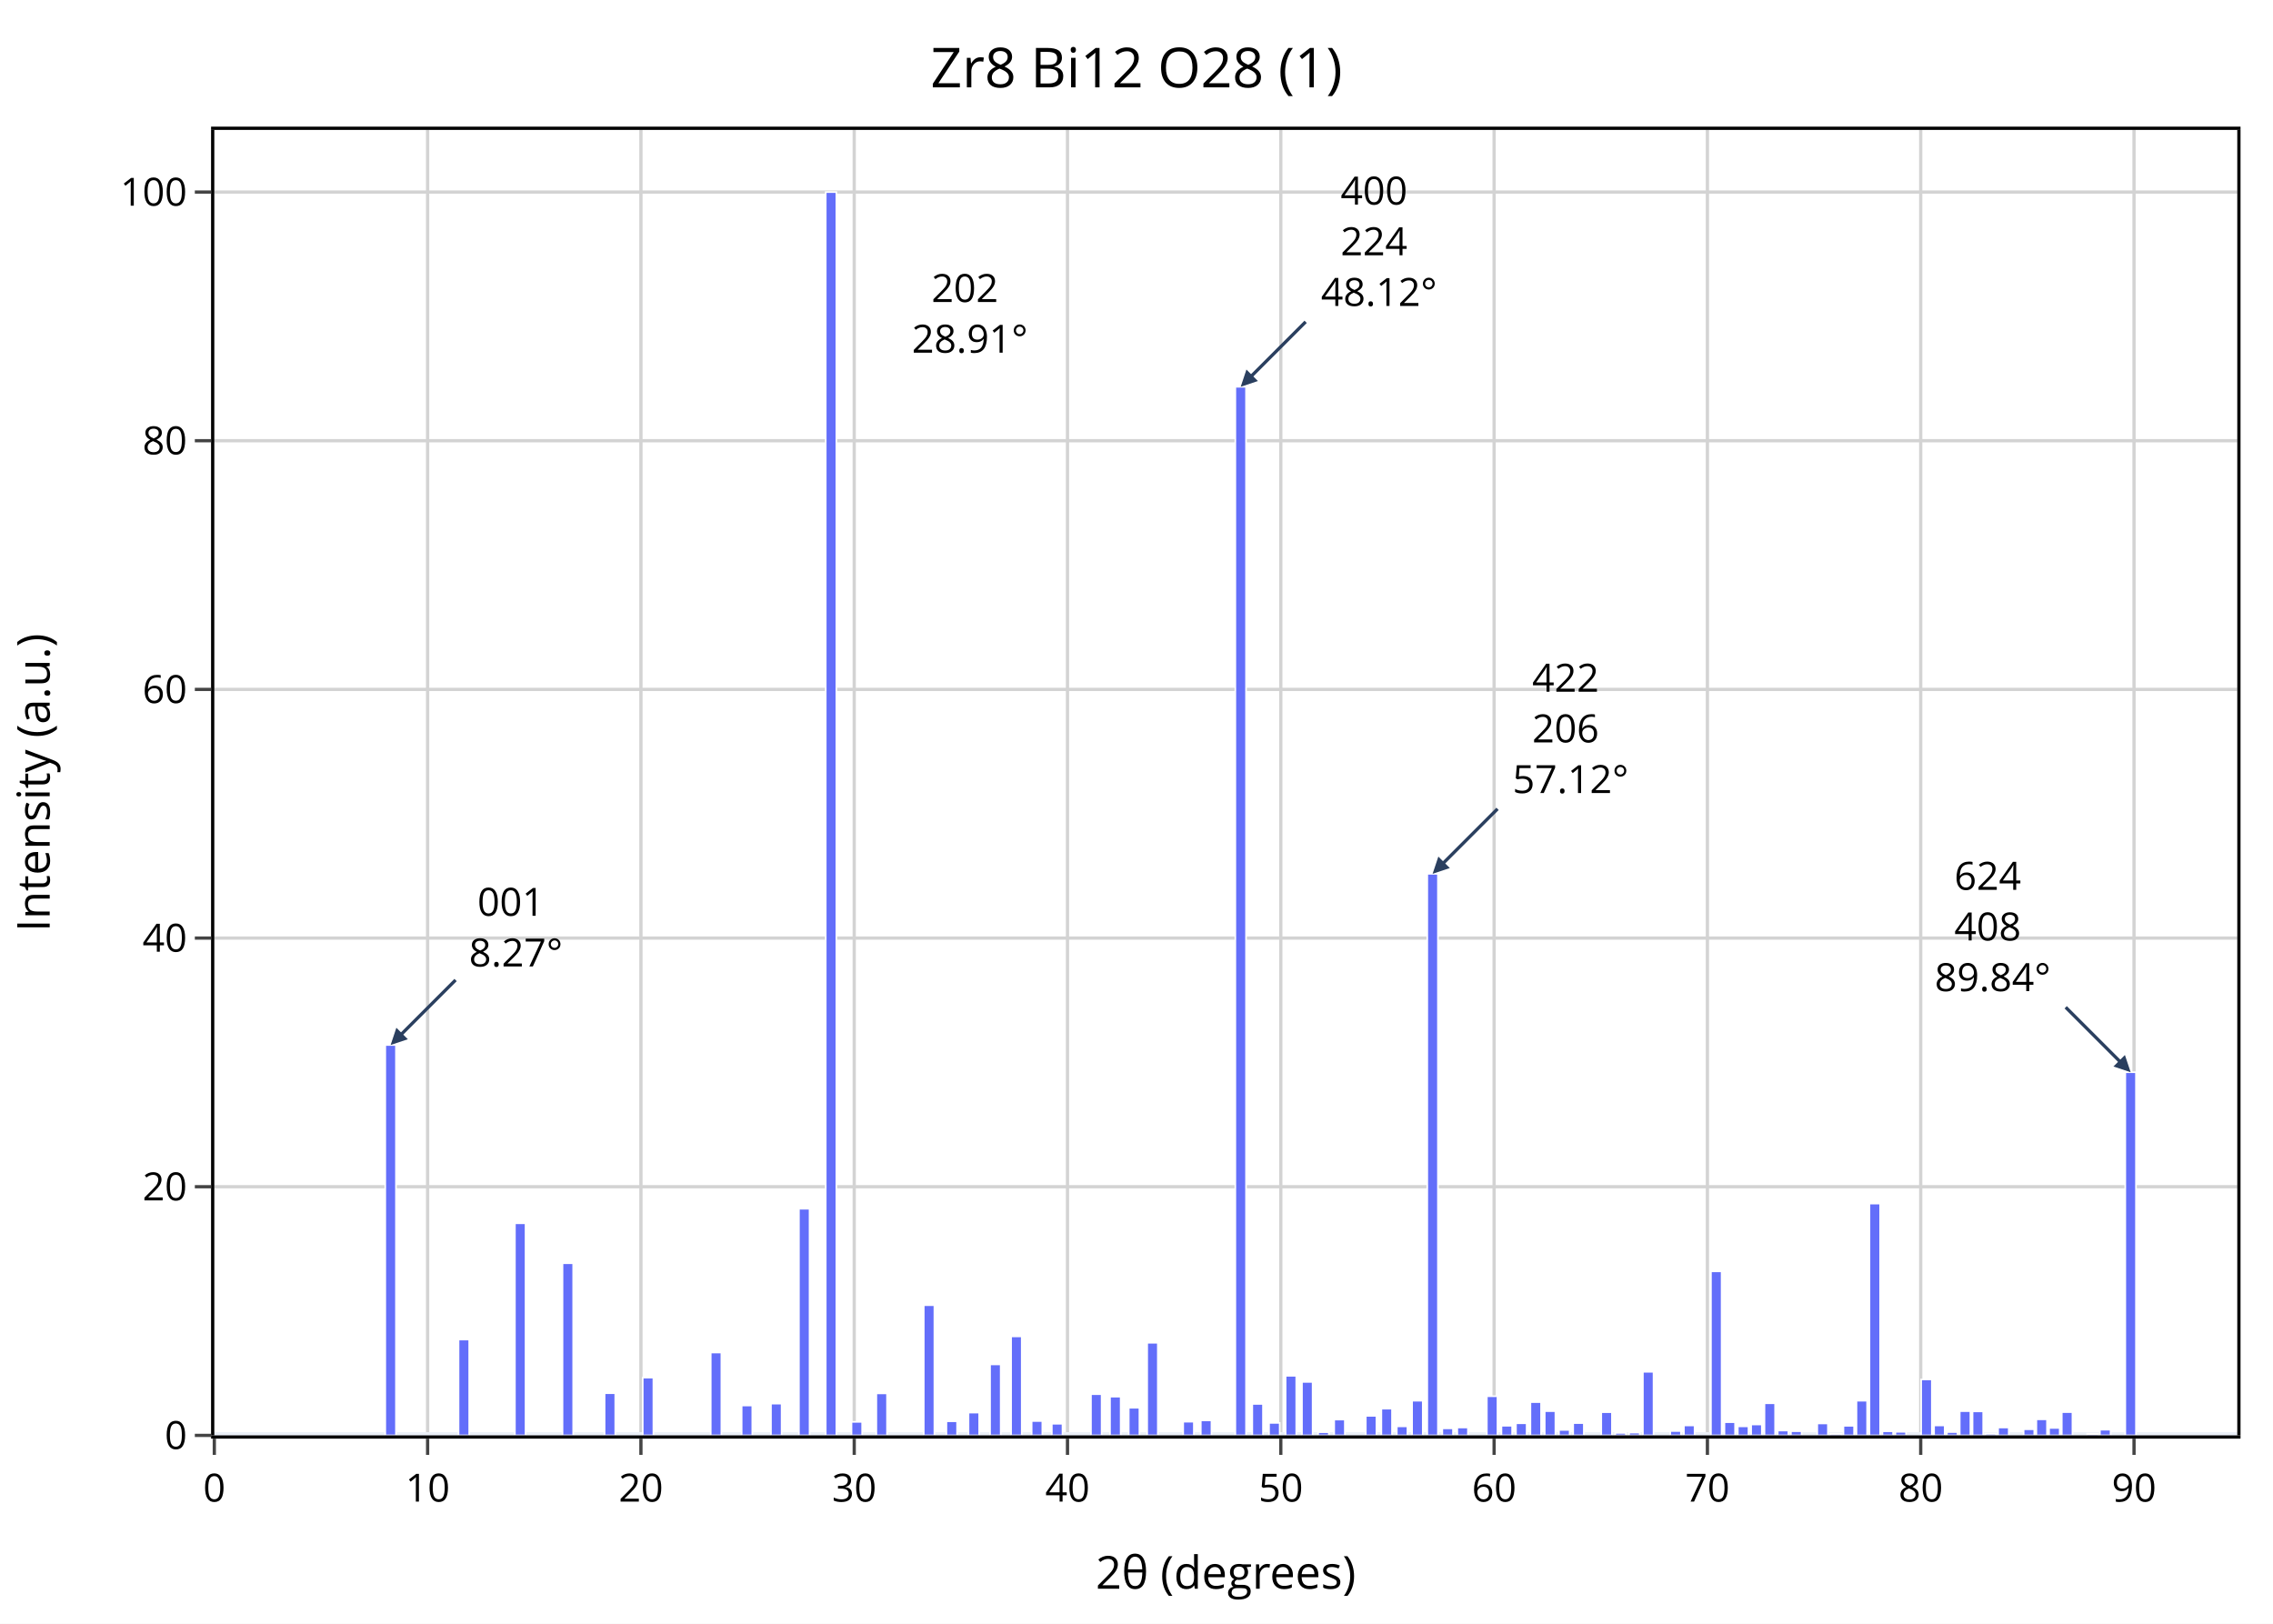
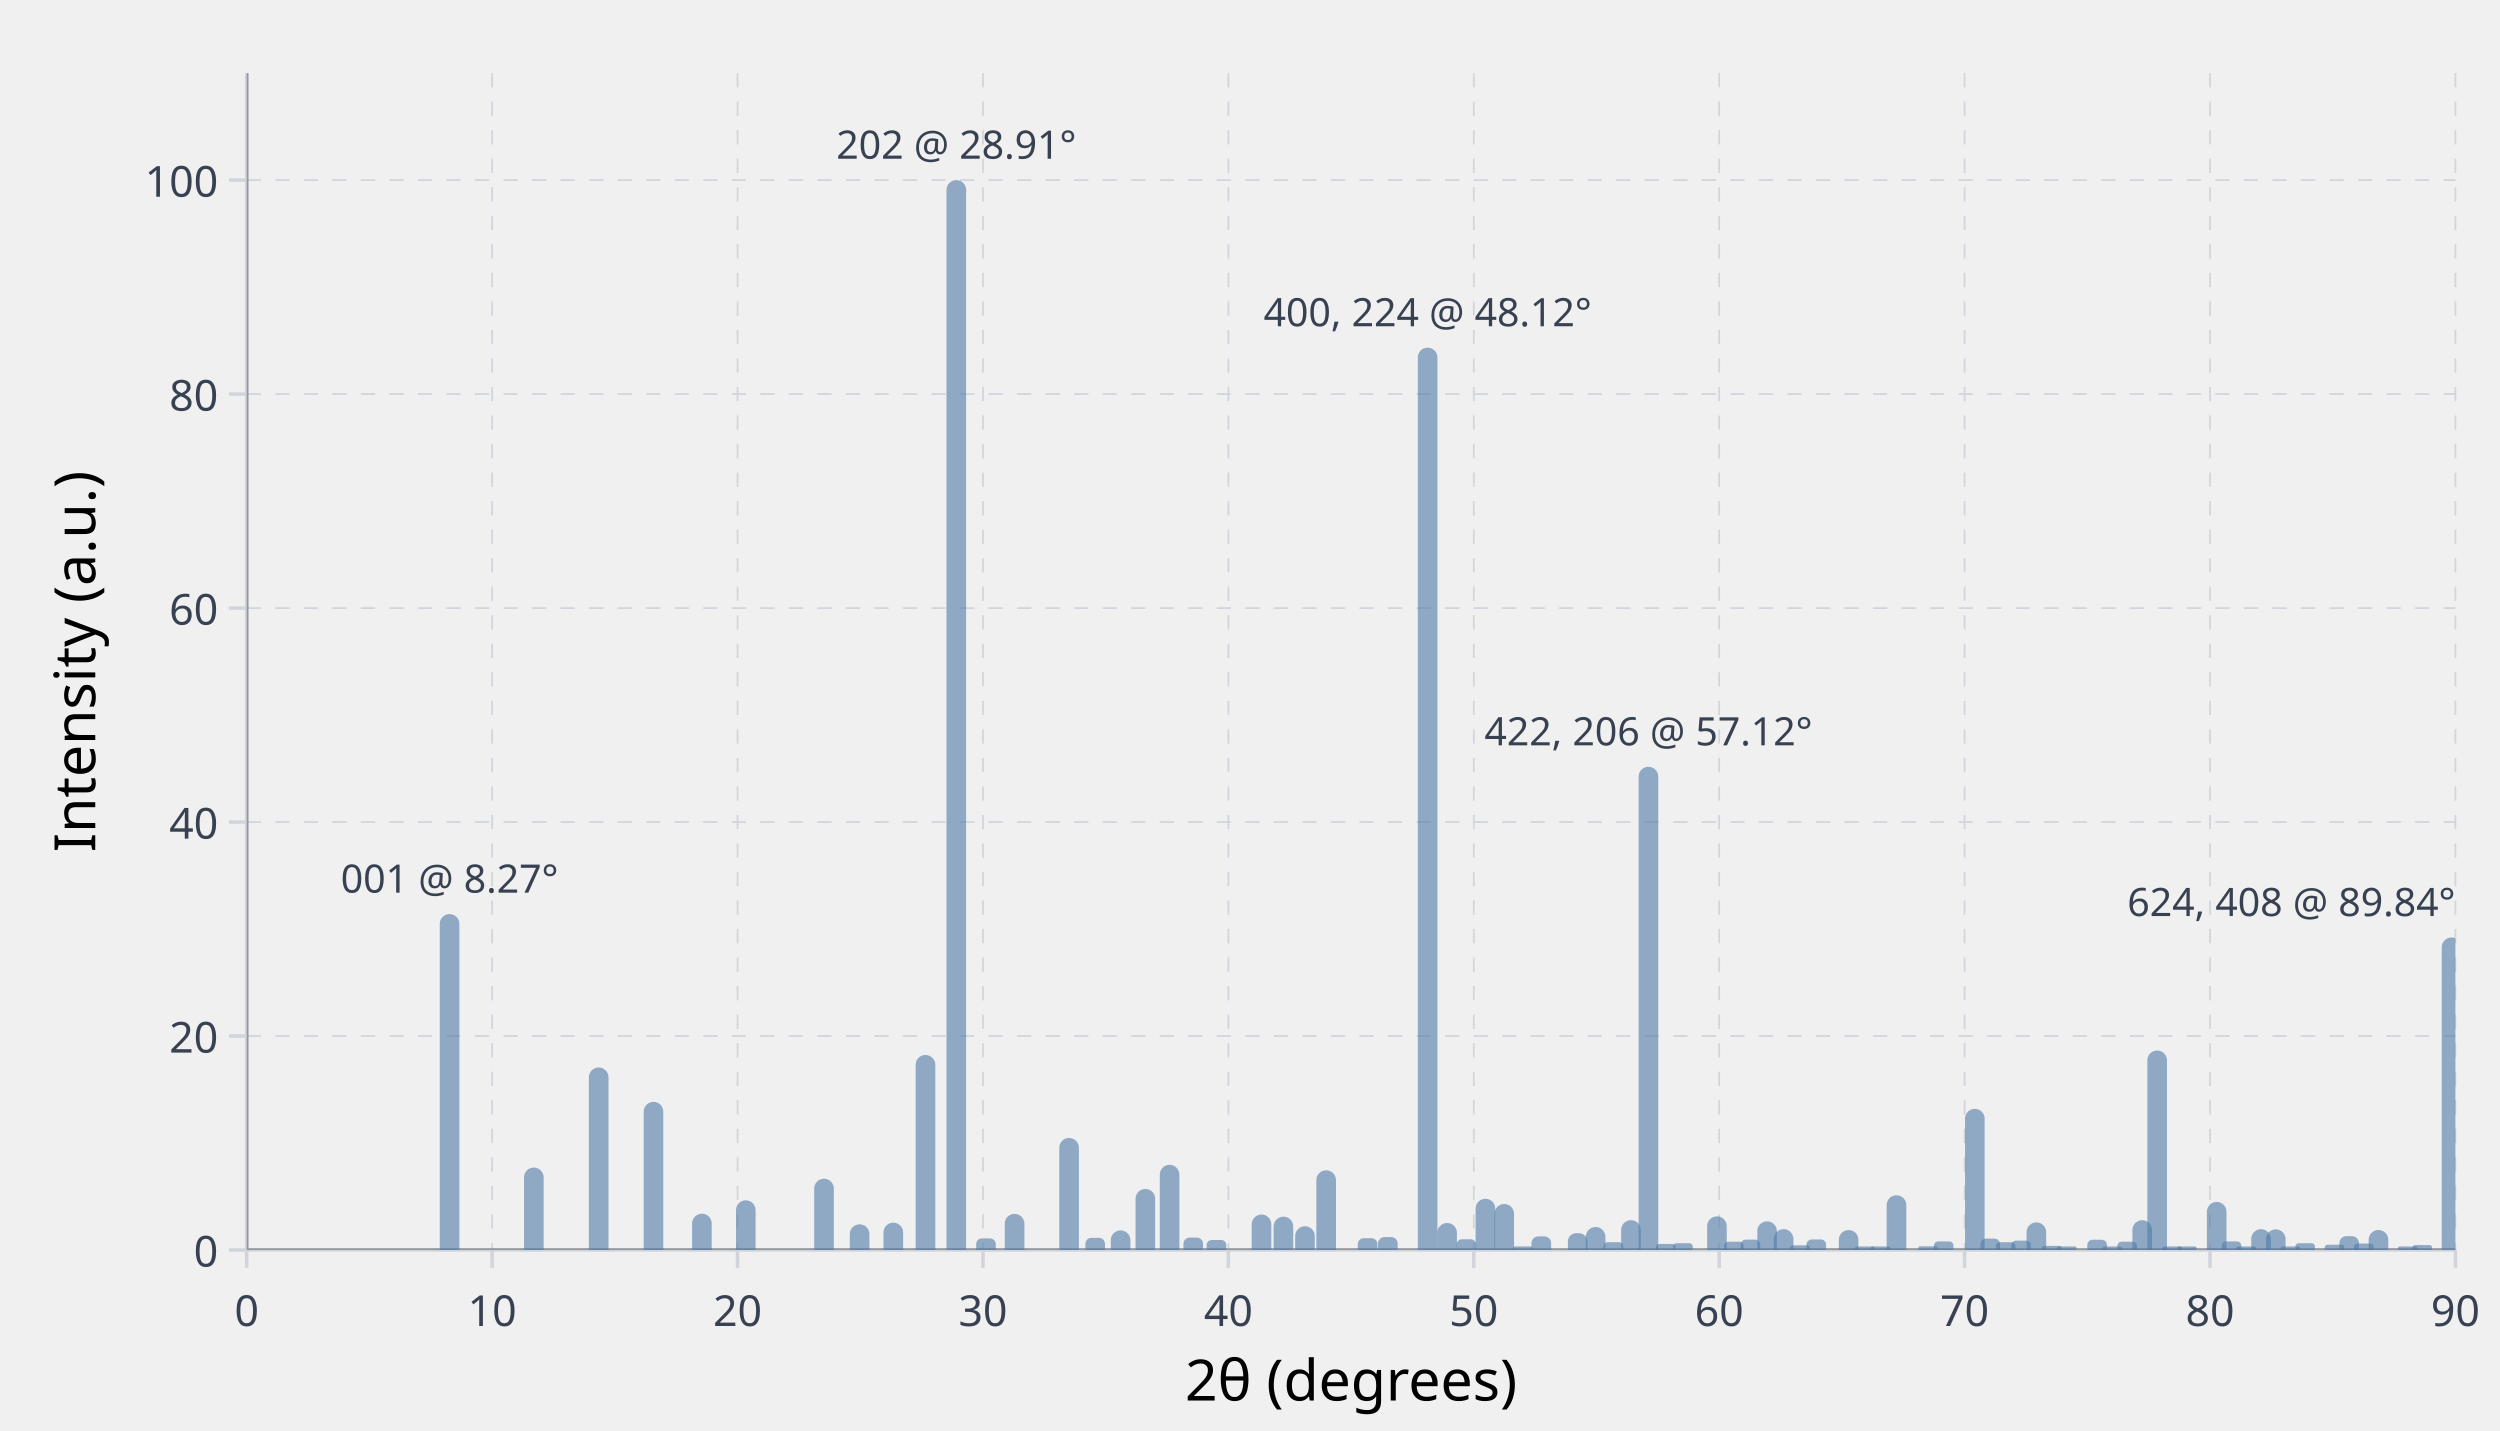
- <svg xmlns="http://www.w3.org/2000/svg" width="700" height="500" class="main-svg">
-   <path d="M0 0h700v500H0z" style="fill:#fff;fill-opacity:1" />
+ <svg xmlns="http://www.w3.org/2000/svg" width="701" height="401" fill="#374151" font-family="system-ui, sans-serif" font-size="16" viewBox="-0.5 -0.5 701 401">
  <defs>
-     <clipPath id="a" class="plotclip">
-       <path d="M0 0h623v402H0z" />
+     <clipPath id="a">
+       <path d="M68.68 20H688v330H68.68z" />
    </clipPath>
  </defs>
-   <g class="cartesianlayer">
-     <g class="subplot xy">
-       <g class="gridlayer">
-         <g class="x">
-           <path d="M0 40v402" class="xgrid crisp" style="stroke:#d3d3d3;stroke-opacity:1;stroke-width:1px" transform="translate(131.69)" />
-           <path d="M0 40v402" class="xgrid crisp" style="stroke:#d3d3d3;stroke-opacity:1;stroke-width:1px" transform="translate(197.38)" />
-           <path d="M0 40v402" class="xgrid crisp" style="stroke:#d3d3d3;stroke-opacity:1;stroke-width:1px" transform="translate(263.07)" />
-           <path d="M0 40v402" class="xgrid crisp" style="stroke:#d3d3d3;stroke-opacity:1;stroke-width:1px" transform="translate(328.75)" />
-           <path d="M0 40v402" class="xgrid crisp" style="stroke:#d3d3d3;stroke-opacity:1;stroke-width:1px" transform="translate(394.44)" />
-           <path d="M0 40v402" class="xgrid crisp" style="stroke:#d3d3d3;stroke-opacity:1;stroke-width:1px" transform="translate(460.13)" />
-           <path d="M0 40v402" class="xgrid crisp" style="stroke:#d3d3d3;stroke-opacity:1;stroke-width:1px" transform="translate(525.82)" />
-           <path d="M0 40v402" class="xgrid crisp" style="stroke:#d3d3d3;stroke-opacity:1;stroke-width:1px" transform="translate(591.51)" />
-           <path d="M0 40v402" class="xgrid crisp" style="stroke:#d3d3d3;stroke-opacity:1;stroke-width:1px" transform="translate(657.2)" />
-         </g>
-         <g class="y">
-           <path d="M66 0h623" class="ygrid crisp" style="stroke:#d3d3d3;stroke-opacity:1;stroke-width:1px" transform="translate(0 365.43)" />
-           <path d="M66 0h623" class="ygrid crisp" style="stroke:#d3d3d3;stroke-opacity:1;stroke-width:1px" transform="translate(0 288.86)" />
-           <path d="M66 0h623" class="ygrid crisp" style="stroke:#d3d3d3;stroke-opacity:1;stroke-width:1px" transform="translate(0 212.29)" />
-           <path d="M66 0h623" class="ygrid crisp" style="stroke:#d3d3d3;stroke-opacity:1;stroke-width:1px" transform="translate(0 135.71)" />
-           <path d="M66 0h623" class="ygrid crisp" style="stroke:#d3d3d3;stroke-opacity:1;stroke-width:1px" transform="translate(0 59.14)" />
-         </g>
-       </g>
-       <g class="zerolinelayer">
-         <path d="M66 0h623" class="yzl zl crisp" style="stroke:#ebf0f8;stroke-opacity:1;stroke-width:2px" transform="translate(0 442)" />
-       </g>
-       <g class="plot" clip-path="url(#a)" transform="translate(66 40)">
-         <g class="barlayer mlayer">
-           <g class="trace bars" style="opacity:1">
-             <g class="points">
-               <path d="M52.65 402V281.78h3.29V402Zm22.56 0v-29.51h3.29V402Zm17.36 0v-65.31h3.28V402Zm14.66 0v-53.02h3.29V402Zm12.96 0v-13h3.29v13Zm11.75 0v-17.78h3.28V402Zm20.94 0v-25.51h3.28V402Zm9.52 0v-9.2h3.28v9.2Zm9.03 0v-9.79h3.28V402Zm8.61 0v-69.8h3.28V402Zm8.25 0V19.14h3.28V402Zm7.94 0v-4.16h3.28V402Zm7.65 0v-12.94h3.29V402Zm14.6 0v-40.1h3.28V402Zm6.98 0v-4.35h3.29V402Zm6.8 0v-7.02h3.29V402Zm6.64 0v-21.85h3.28V402Zm6.48 0v-30.49h3.28V402Zm6.33 0v-4.43H255V402Zm6.21 0v-3.58h3.29V402Zm12.06 0v-12.69h3.28V402Zm5.86 0v-11.93h3.29V402Zm5.77 0v-8.51h3.29V402Zm5.68 0v-28.53h3.28V402Zm11.09 0v-4.22h3.28V402Zm5.42 0v-4.62h3.29V402Zm10.64 0V79.1h3.29V402Zm5.22 0v-9.68h3.29V402Zm5.16 0v-3.84h3.28V402Zm5.1 0v-18.34h3.28V402Zm5.04 0v-16.46h3.28V402Zm4.98 0v-.98h3.29v.98Zm4.94 0v-4.87h3.28V402Zm9.73 0v-6.01h3.28V402Zm4.8 0v-8.24h3.28V402Zm4.75 0v-2.79h3.28V402Zm4.71 0v-10.68h3.29V402Zm4.68 0V229.07h3.28V402Zm4.63 0v-2.17h3.29V402Zm4.61 0v-2.42h3.28V402Zm9.1 0v-12.05h3.28V402Zm4.5 0v-2.96h3.29V402Zm4.47 0v-3.73h3.29V402Zm4.45 0v-10.25h3.28V402Zm4.41 0v-7.46h3.29V402Zm4.39 0v-1.68h3.29V402Zm4.37 0v-3.78h3.28V402Zm8.65 0v-7.15h3.29V402Zm4.3 0v-.76h3.28v.76Zm4.27 0v-.85h3.28v.85Zm4.25 0v-19.59h3.28V402Zm8.44 0v-1.35h3.28V402Zm4.19 0v-3.06h3.29V402Zm8.33 0v-50.51h3.29V402Zm4.15 0v-4.07h3.28V402Zm4.12 0v-2.78h3.29V402Zm4.11 0v-3.36h3.29V402Zm4.1 0v-9.89h3.28V402Zm4.08 0v-1.49h3.29V402Zm4.07 0v-1.28h3.29V402Zm8.11 0v-3.68h3.28V402Zm4.03 0v-.53h3.29v.53Zm4.03 0v-2.95h3.28V402Zm4.01 0v-10.67H509V402Zm4 0v-71.38h3.29V402Zm4 0v-1.27H517V402Zm3.98 0v-1.1h3.29v1.1Zm7.95 0v-17.22h3.29V402Zm3.97 0v-3.07h3.28V402Zm3.95 0v-1.03h3.29V402Zm3.95 0v-7.47h3.29V402Zm3.95 0v-7.39h3.28V402Zm3.94 0v-.56h3.28v.56Zm3.93 0v-2.43h3.28V402Zm7.86 0v-1.89h3.28V402Zm3.92 0v-4.94h3.28V402Zm3.92 0v-2.3h3.28v2.3Zm3.91 0v-7.17h3.29V402Zm7.83 0v-.5h3.29v.5Zm3.91 0v-1.76h3.29V402Zm7.82 0V290.17h3.29V402Z" class="point" style="vector-effect:none;opacity:1;stroke-width:.5px;fill:#636efa;fill-opacity:1;stroke:#fff;stroke-opacity:1" />
-             </g>
-           </g>
-         </g>
-       </g>
-       <path d="M65 442.5h625M65 39.5h625" class="xlines-above crisp" style="fill:none;stroke-width:1px;stroke:#000;stroke-opacity:1" />
-       <path d="M65.5 40v402m624-402v402" class="ylines-above crisp" style="fill:none;stroke-width:1px;stroke:#000;stroke-opacity:1" />
-       <g class="xaxislayer-above">
-         <path d="M0 443v5" class="xtick ticks crisp" style="stroke:#444;stroke-opacity:1;stroke-width:1px" transform="translate(66)" />
-         <path d="M0 443v5" class="xtick ticks crisp" style="stroke:#444;stroke-opacity:1;stroke-width:1px" transform="translate(131.69)" />
-         <path d="M0 443v5" class="xtick ticks crisp" style="stroke:#444;stroke-opacity:1;stroke-width:1px" transform="translate(197.38)" />
-         <path d="M0 443v5" class="xtick ticks crisp" style="stroke:#444;stroke-opacity:1;stroke-width:1px" transform="translate(263.07)" />
-         <path d="M0 443v5" class="xtick ticks crisp" style="stroke:#444;stroke-opacity:1;stroke-width:1px" transform="translate(328.75)" />
-         <path d="M0 443v5" class="xtick ticks crisp" style="stroke:#444;stroke-opacity:1;stroke-width:1px" transform="translate(394.44)" />
-         <path d="M0 443v5" class="xtick ticks crisp" style="stroke:#444;stroke-opacity:1;stroke-width:1px" transform="translate(460.13)" />
-         <path d="M0 443v5" class="xtick ticks crisp" style="stroke:#444;stroke-opacity:1;stroke-width:1px" transform="translate(525.82)" />
-         <path d="M0 443v5" class="xtick ticks crisp" style="stroke:#444;stroke-opacity:1;stroke-width:1px" transform="translate(591.51)" />
-         <path d="M0 443v5" class="xtick ticks crisp" style="stroke:#444;stroke-opacity:1;stroke-width:1px" transform="translate(657.2)" />
-         <text y="462.4" class="xtick" style="font-family:&quot;Open Sans&quot;,verdana,arial,sans-serif;font-size:12px;fill:#000;fill-opacity:1;white-space:pre;opacity:1" text-anchor="middle" transform="translate(66)">0</text>
-         <text y="462.4" class="xtick" style="font-family:&quot;Open Sans&quot;,verdana,arial,sans-serif;font-size:12px;fill:#000;fill-opacity:1;white-space:pre;opacity:1" text-anchor="middle" transform="translate(131.69)">10</text>
-         <text y="462.4" class="xtick" style="font-family:&quot;Open Sans&quot;,verdana,arial,sans-serif;font-size:12px;fill:#000;fill-opacity:1;white-space:pre;opacity:1" text-anchor="middle" transform="translate(197.38)">20</text>
-         <text y="462.4" class="xtick" style="font-family:&quot;Open Sans&quot;,verdana,arial,sans-serif;font-size:12px;fill:#000;fill-opacity:1;white-space:pre;opacity:1" text-anchor="middle" transform="translate(263.07)">30</text>
-         <text y="462.4" class="xtick" style="font-family:&quot;Open Sans&quot;,verdana,arial,sans-serif;font-size:12px;fill:#000;fill-opacity:1;white-space:pre;opacity:1" text-anchor="middle" transform="translate(328.75)">40</text>
-         <text y="462.4" class="xtick" style="font-family:&quot;Open Sans&quot;,verdana,arial,sans-serif;font-size:12px;fill:#000;fill-opacity:1;white-space:pre;opacity:1" text-anchor="middle" transform="translate(394.44)">50</text>
-         <text y="462.4" class="xtick" style="font-family:&quot;Open Sans&quot;,verdana,arial,sans-serif;font-size:12px;fill:#000;fill-opacity:1;white-space:pre;opacity:1" text-anchor="middle" transform="translate(460.13)">60</text>
-         <text y="462.4" class="xtick" style="font-family:&quot;Open Sans&quot;,verdana,arial,sans-serif;font-size:12px;fill:#000;fill-opacity:1;white-space:pre;opacity:1" text-anchor="middle" transform="translate(525.82)">70</text>
-         <text y="462.4" class="xtick" style="font-family:&quot;Open Sans&quot;,verdana,arial,sans-serif;font-size:12px;fill:#000;fill-opacity:1;white-space:pre;opacity:1" text-anchor="middle" transform="translate(591.51)">80</text>
-         <text y="462.4" class="xtick" style="font-family:&quot;Open Sans&quot;,verdana,arial,sans-serif;font-size:12px;fill:#000;fill-opacity:1;white-space:pre;opacity:1" text-anchor="middle" transform="translate(657.2)">90</text>
-       </g>
-       <g class="yaxislayer-above">
-         <path d="M65 0h-5" class="ytick ticks crisp" style="stroke:#444;stroke-opacity:1;stroke-width:1px" transform="translate(0 442)" />
-         <path d="M65 0h-5" class="ytick ticks crisp" style="stroke:#444;stroke-opacity:1;stroke-width:1px" transform="translate(0 365.43)" />
-         <path d="M65 0h-5" class="ytick ticks crisp" style="stroke:#444;stroke-opacity:1;stroke-width:1px" transform="translate(0 288.86)" />
-         <path d="M65 0h-5" class="ytick ticks crisp" style="stroke:#444;stroke-opacity:1;stroke-width:1px" transform="translate(0 212.29)" />
-         <path d="M65 0h-5" class="ytick ticks crisp" style="stroke:#444;stroke-opacity:1;stroke-width:1px" transform="translate(0 135.71)" />
-         <path d="M65 0h-5" class="ytick ticks crisp" style="stroke:#444;stroke-opacity:1;stroke-width:1px" transform="translate(0 59.14)" />
-         <text x="57.6" y="4.2" class="ytick" style="font-family:&quot;Open Sans&quot;,verdana,arial,sans-serif;font-size:12px;fill:#000;fill-opacity:1;white-space:pre;opacity:1" text-anchor="end" transform="translate(0 442)">0</text>
-         <text x="57.6" y="4.2" class="ytick" style="font-family:&quot;Open Sans&quot;,verdana,arial,sans-serif;font-size:12px;fill:#000;fill-opacity:1;white-space:pre;opacity:1" text-anchor="end" transform="translate(0 365.43)">20</text>
-         <text x="57.6" y="4.2" class="ytick" style="font-family:&quot;Open Sans&quot;,verdana,arial,sans-serif;font-size:12px;fill:#000;fill-opacity:1;white-space:pre;opacity:1" text-anchor="end" transform="translate(0 288.86)">40</text>
-         <text x="57.6" y="4.2" class="ytick" style="font-family:&quot;Open Sans&quot;,verdana,arial,sans-serif;font-size:12px;fill:#000;fill-opacity:1;white-space:pre;opacity:1" text-anchor="end" transform="translate(0 212.29)">60</text>
-         <text x="57.6" y="4.2" class="ytick" style="font-family:&quot;Open Sans&quot;,verdana,arial,sans-serif;font-size:12px;fill:#000;fill-opacity:1;white-space:pre;opacity:1" text-anchor="end" transform="translate(0 135.71)">80</text>
-         <text x="57.6" y="4.2" class="ytick" style="font-family:&quot;Open Sans&quot;,verdana,arial,sans-serif;font-size:12px;fill:#000;fill-opacity:1;white-space:pre;opacity:1" text-anchor="end" transform="translate(0 59.14)">100</text>
-       </g>
-     </g>
-   </g>
-   <g class="infolayer">
-     <g class="g-gtitle">
-       <text x="350" y="15" class="gtitle" dy=".7em" style="font-family:&quot;Open Sans&quot;,verdana,arial,sans-serif;font-size:17px;fill:#000;opacity:1;white-space:pre" text-anchor="middle">Zr8 Bi12 O28 (1)</text>
-     </g>
-     <g class="g-xtitle">
-       <text x="377.5" y="489.206" class="xtitle" style="font-family:&quot;Open Sans&quot;,verdana,arial,sans-serif;font-size:14px;fill:#000;opacity:1;white-space:pre" text-anchor="middle">2θ (degrees)</text>
-     </g>
-     <g class="g-ytitle">
-       <text x="15.303" y="241" class="ytitle" style="font-family:&quot;Open Sans&quot;,verdana,arial,sans-serif;font-size:14px;fill:#000;opacity:1;white-space:pre" text-anchor="middle" transform="rotate(-90 15.303 241)">Intensity (a.u.)</text>
-     </g>
-     <g class="annotation" data-index="0" style="opacity:1">
-       <g class="annotation-text-g">
-         <g class="cursor-pointer">
-           <path fill="none" d="M.5.5h44v49H.5z" class="bg" style="stroke-width:1px;stroke:#000;stroke-opacity:0;fill:#000;fill-opacity:0" transform="translate(591 260)" />
-           <text x="22.703" y="14" class="annotation-text" style="font-family:&quot;Open Sans&quot;,verdana,arial,sans-serif;font-size:12px;fill:#000;fill-opacity:1;white-space:pre" text-anchor="middle" transform="translate(591 260)">
-             <tspan x="22.703" y="14" class="line" dy="0em">624</tspan>
-             <tspan x="22.703" y="14" class="line" dy="1.3em">408</tspan>
-             <tspan x="22.703" y="14" class="line" dy="2.6em">89.84°</tspan>
-           </text>
-         </g>
-       </g>
-       <g class="annotation-arrow-g" style="opacity:1">
-         <path d="m636.16 310.17 20 20" style="stroke-width:1px;stroke:#2a3f5f;stroke-opacity:1;stroke-dasharray:0,0,26.984px,28.284px" />
-         <path d="M-3.7-2.5v5l5-2.5Z" style="fill:#2a3f5f;stroke-width:0" transform="rotate(44.988 -69.942 955.812)" />
-       </g>
-     </g>
-     <g class="annotation" data-index="1" style="opacity:1">
-       <g class="annotation-text-g">
-         <g class="cursor-pointer">
-           <path fill="none" d="M.5.5h37v33H.5z" class="bg" style="stroke-width:1px;stroke:#000;stroke-opacity:0;fill:#000;fill-opacity:0" transform="translate(140 268)" />
-           <text x="18.891" y="14" class="annotation-text" style="font-family:&quot;Open Sans&quot;,verdana,arial,sans-serif;font-size:12px;fill:#000;fill-opacity:1;white-space:pre" text-anchor="middle" transform="translate(140 268)">
-             <tspan x="18.891" y="14" class="line" dy="0em">001</tspan>
-             <tspan x="18.891" y="14" class="line" dy="1.3em">8.27°</tspan>
-           </text>
-         </g>
-       </g>
-       <g class="annotation-arrow-g" style="opacity:1">
-         <path d="m140.3 301.78-20 20" style="stroke-width:1px;stroke:#2a3f5f;stroke-opacity:1;stroke-dasharray:0,0,26.984px,28.284px" />
-         <path d="M-3.7-2.5v5l5-2.5Z" style="fill:#2a3f5f;stroke-width:0" transform="rotate(135 -5.843 185.536)" />
-       </g>
-     </g>
-     <g class="annotation" data-index="2" style="opacity:1">
-       <g class="annotation-text-g">
-         <g class="cursor-pointer">
-           <path fill="none" d="M.5.5h44v49H.5z" class="bg" style="stroke-width:1px;stroke:#000;stroke-opacity:0;fill:#000;fill-opacity:0" transform="translate(461 199)" />
-           <text x="22.703" y="14" class="annotation-text" style="font-family:&quot;Open Sans&quot;,verdana,arial,sans-serif;font-size:12px;fill:#000;fill-opacity:1;white-space:pre" text-anchor="middle" transform="translate(461 199)">
-             <tspan x="22.703" y="14" class="line" dy="0em">422</tspan>
-             <tspan x="22.703" y="14" class="line" dy="1.3em">206</tspan>
-             <tspan x="22.703" y="14" class="line" dy="2.6em">57.12°</tspan>
-           </text>
-         </g>
-       </g>
-       <g class="annotation-arrow-g" style="opacity:1">
-         <path d="m461.19 249.07-20 20" style="stroke-width:1px;stroke:#2a3f5f;stroke-opacity:1;stroke-dasharray:0,0,26.984px,28.284px" />
-         <path d="M-3.7-2.5v5l5-2.5Z" style="fill:#2a3f5f;stroke-width:0" transform="rotate(135 165.519 225.64)" />
-       </g>
-     </g>
-     <g class="annotation" data-index="3" style="opacity:1">
-       <g class="annotation-text-g">
-         <g class="cursor-pointer">
-           <path fill="none" d="M.5.5h44v49H.5z" class="bg" style="stroke-width:1px;stroke:#000;stroke-opacity:0;fill:#000;fill-opacity:0" transform="translate(402 49)" />
-           <text x="22.703" y="14" class="annotation-text" style="font-family:&quot;Open Sans&quot;,verdana,arial,sans-serif;font-size:12px;fill:#000;fill-opacity:1;white-space:pre" text-anchor="middle" transform="translate(402 49)">
-             <tspan x="22.703" y="14" class="line" dy="0em">400</tspan>
-             <tspan x="22.703" y="14" class="line" dy="1.3em">224</tspan>
-             <tspan x="22.703" y="14" class="line" dy="2.6em">48.12°</tspan>
-           </text>
-         </g>
-       </g>
-       <g class="annotation-arrow-g" style="opacity:1">
-         <path d="m402.09 99.1-20 20" style="stroke-width:1px;stroke:#2a3f5f;stroke-opacity:1;stroke-dasharray:0,0,26.984px,28.284px" />
-         <path d="M-3.7-2.5v5l5-2.5Z" style="fill:#2a3f5f;stroke-width:0" transform="rotate(135 167.029 138.414)" />
-       </g>
-     </g>
-     <g class="annotation" data-index="4" style="opacity:1">
-       <g class="annotation-text-g">
-         <g class="cursor-pointer">
-           <path fill="none" d="M.5.5h44v33H.5z" class="bg" style="stroke-width:1px;stroke:#000;stroke-opacity:0;fill:#000;fill-opacity:0" transform="translate(276 79)" />
-           <text x="22.703" y="14" class="annotation-text" style="font-family:&quot;Open Sans&quot;,verdana,arial,sans-serif;font-size:12px;fill:#000;fill-opacity:1;white-space:pre" text-anchor="middle" transform="translate(276 79)">
-             <tspan x="22.703" y="14" class="line" dy="0em">202</tspan>
-             <tspan x="22.703" y="14" class="line" dy="1.3em">28.91°</tspan>
-           </text>
-         </g>
-       </g>
-     </g>
+   <g class="x-axis" style="--tick-font-default:clamp(12px, calc(0.03 * 100cqmin), 0.8em)">
+     <path stroke="#d1d5db" d="M68.68 350H688" />
+     <g class="tick">
+       <path stroke="#d1d5db" stroke-dasharray="4" stroke-width=".5" d="M68.68 20v330" />
+       <path stroke="#d1d5db" d="M68.68 350v5" />
+       <text y="12" dominant-baseline="hanging" font-size="12" text-anchor="middle" transform="translate(68.68 350)">
+         <tspan x="0" dy="0">0</tspan>
+       </text>
+     </g>
+     <g class="tick">
+       <path stroke="#d1d5db" stroke-dasharray="4" stroke-width=".5" d="M137.5 20v330" />
+       <path stroke="#d1d5db" d="M137.5 350v5" />
+       <text y="12" dominant-baseline="hanging" font-size="12" text-anchor="middle" transform="translate(137.5 350)">
+         <tspan x="0" dy="0">10</tspan>
+       </text>
+     </g>
+     <g class="tick">
+       <path stroke="#d1d5db" stroke-dasharray="4" stroke-width=".5" d="M206.31 20v330" />
+       <path stroke="#d1d5db" d="M206.31 350v5" />
+       <text y="12" dominant-baseline="hanging" font-size="12" text-anchor="middle" transform="translate(206.31 350)">
+         <tspan x="0" dy="0">20</tspan>
+       </text>
+     </g>
+     <g class="tick">
+       <path stroke="#d1d5db" stroke-dasharray="4" stroke-width=".5" d="M275.12 20v330" />
+       <path stroke="#d1d5db" d="M275.12 350v5" />
+       <text y="12" dominant-baseline="hanging" font-size="12" text-anchor="middle" transform="translate(275.12 350)">
+         <tspan x="0" dy="0">30</tspan>
+       </text>
+     </g>
+     <g class="tick">
+       <path stroke="#d1d5db" stroke-dasharray="4" stroke-width=".5" d="M343.94 20v330" />
+       <path stroke="#d1d5db" d="M343.94 350v5" />
+       <text y="12" dominant-baseline="hanging" font-size="12" text-anchor="middle" transform="translate(343.94 350)">
+         <tspan x="0" dy="0">40</tspan>
+       </text>
+     </g>
+     <g class="tick">
+       <path stroke="#d1d5db" stroke-dasharray="4" stroke-width=".5" d="M412.75 20v330" />
+       <path stroke="#d1d5db" d="M412.75 350v5" />
+       <text y="12" dominant-baseline="hanging" font-size="12" text-anchor="middle" transform="translate(412.75 350)">
+         <tspan x="0" dy="0">50</tspan>
+       </text>
+     </g>
+     <g class="tick">
+       <path stroke="#d1d5db" stroke-dasharray="4" stroke-width=".5" d="M481.56 20v330" />
+       <path stroke="#d1d5db" d="M481.56 350v5" />
+       <text y="12" dominant-baseline="hanging" font-size="12" text-anchor="middle" transform="translate(481.56 350)">
+         <tspan x="0" dy="0">60</tspan>
+       </text>
+     </g>
+     <g class="tick">
+       <path stroke="#d1d5db" stroke-dasharray="4" stroke-width=".5" d="M550.37 20v330" />
+       <path stroke="#d1d5db" d="M550.37 350v5" />
+       <text y="12" dominant-baseline="hanging" font-size="12" text-anchor="middle" transform="translate(550.37 350)">
+         <tspan x="0" dy="0">70</tspan>
+       </text>
+     </g>
+     <g class="tick">
+       <path stroke="#d1d5db" stroke-dasharray="4" stroke-width=".5" d="M619.19 20v330" />
+       <path stroke="#d1d5db" d="M619.19 350v5" />
+       <text y="12" dominant-baseline="hanging" font-size="12" text-anchor="middle" transform="translate(619.19 350)">
+         <tspan x="0" dy="0">80</tspan>
+       </text>
+     </g>
+     <g class="tick">
+       <path stroke="#d1d5db" stroke-dasharray="4" stroke-width=".5" d="M688 20v330" />
+       <path stroke="#d1d5db" d="M688 350v5" />
+       <text y="12" dominant-baseline="hanging" font-size="12" text-anchor="middle" transform="translate(688 350)">
+         <tspan x="0" dy="0">90</tspan>
+       </text>
+     </g>
+     <text x="378.34" y="386" fill="#000" class="axis-label x-label" dominant-baseline="central" text-anchor="middle">
+       <tspan x="378.34" y="386">
+         <tspan>2θ (degrees)</tspan>
+       </tspan>
+     </text>
+   </g>
+   <g class="y-axis" style="--tick-font-default:clamp(12px, calc(0.03 * 100cqmin), 0.8em)">
+     <path stroke="#d1d5db" d="M68.68 20v330" />
+     <g class="tick">
+       <path stroke="#d1d5db" stroke-dasharray="4" stroke-width=".5" d="M68.68 350H688" />
+       <path stroke="#d1d5db" d="M63.68 350h5" />
+       <text x="-8" dominant-baseline="central" font-size="12" text-anchor="end" transform="translate(68.68 350)">
+         <tspan x="-8" dy="0">0</tspan>
+       </text>
+     </g>
+     <g class="tick">
+       <path stroke="#d1d5db" stroke-dasharray="4" stroke-width=".5" d="M68.68 290H688" />
+       <path stroke="#d1d5db" d="M63.68 290h5" />
+       <text x="-8" dominant-baseline="central" font-size="12" text-anchor="end" transform="translate(68.68 290)">
+         <tspan x="-8" dy="0">20</tspan>
+       </text>
+     </g>
+     <g class="tick">
+       <path stroke="#d1d5db" stroke-dasharray="4" stroke-width=".5" d="M68.68 230H688" />
+       <path stroke="#d1d5db" d="M63.68 230h5" />
+       <text x="-8" dominant-baseline="central" font-size="12" text-anchor="end" transform="translate(68.68 230)">
+         <tspan x="-8" dy="0">40</tspan>
+       </text>
+     </g>
+     <g class="tick">
+       <path stroke="#d1d5db" stroke-dasharray="4" stroke-width=".5" d="M68.68 170H688" />
+       <path stroke="#d1d5db" d="M63.68 170h5" />
+       <text x="-8" dominant-baseline="central" font-size="12" text-anchor="end" transform="translate(68.68 170)">
+         <tspan x="-8" dy="0">60</tspan>
+       </text>
+     </g>
+     <g class="tick">
+       <path stroke="#d1d5db" stroke-dasharray="4" stroke-width=".5" d="M68.68 110H688" />
+       <path stroke="#d1d5db" d="M63.68 110h5" />
+       <text x="-8" dominant-baseline="central" font-size="12" text-anchor="end" transform="translate(68.68 110)">
+         <tspan x="-8" dy="0">80</tspan>
+       </text>
+     </g>
+     <g class="tick">
+       <path stroke="#d1d5db" stroke-dasharray="4" stroke-width=".5" d="M68.68 50H688" />
+       <path stroke="#d1d5db" d="M63.68 50h5" />
+       <text x="-8" dominant-baseline="central" font-size="12" text-anchor="end" transform="translate(68.68 50)">
+         <tspan x="-8" dy="0">100</tspan>
+       </text>
+     </g>
+     <text x="20" y="185" fill="#000" class="axis-label y-label" dominant-baseline="central" text-anchor="middle" transform="rotate(-90 20 185)">
+       <tspan x="20" y="185">
+         <tspan>Intensity (a.u.)</tspan>
+       </tspan>
+     </text>
+   </g>
+   <g stroke="#000" clip-path="url(#a)">
+     <path d="M68.68 20v330m0 0H688" class="zero-line" opacity=".3" />
+   </g>
+   <g class="bar-series">
+     <path fill="#4e79a7" d="M122.81 350v-91.45a2.75 2.75 0 0 1 2.75-2.75 2.75 2.75 0 0 1 2.75 2.75V350Z" clip-path="url(#a)" opacity=".6" />
+     <text x="125.56" y="249.8" class="bar-label" font-size="11" text-anchor="middle">001 @ 8.27°</text>
+     <path fill="#4e79a7" d="M146.44 350v-20.37a2.75 2.75 0 0 1 2.75-2.75 2.75 2.75 0 0 1 2.75 2.75V350Z" clip-path="url(#a)" opacity=".6" />
+     <path fill="#4e79a7" d="M164.62 350v-48.43a2.75 2.75 0 0 1 2.75-2.75 2.75 2.75 0 0 1 2.75 2.75V350Z" clip-path="url(#a)" opacity=".6" />
+     <path fill="#4e79a7" d="M179.99 350v-38.79a2.75 2.75 0 0 1 2.75-2.76 2.75 2.75 0 0 1 2.75 2.76V350Z" clip-path="url(#a)" opacity=".6" />
+     <path fill="#4e79a7" d="M193.56 350v-7.43a2.75 2.75 0 0 1 2.75-2.75 2.75 2.75 0 0 1 2.76 2.75V350Z" clip-path="url(#a)" opacity=".6" />
+     <path fill="#4e79a7" d="M205.87 350v-11.18a2.75 2.75 0 0 1 2.75-2.75 2.75 2.75 0 0 1 2.75 2.75V350Z" clip-path="url(#a)" opacity=".6" />
+     <path fill="#4e79a7" d="M227.8 350v-17.24a2.75 2.75 0 0 1 2.75-2.75 2.75 2.75 0 0 1 2.76 2.75V350Z" clip-path="url(#a)" opacity=".6" />
+     <path fill="#4e79a7" d="M237.78 350v-4.46a2.75 2.75 0 0 1 2.75-2.75 2.75 2.75 0 0 1 2.75 2.75V350Z" clip-path="url(#a)" opacity=".6" />
+     <path fill="#4e79a7" d="M247.23 350v-4.92a2.75 2.75 0 0 1 2.76-2.75 2.75 2.75 0 0 1 2.75 2.75V350Z" clip-path="url(#a)" opacity=".6" />
+     <path fill="#4e79a7" d="M256.25 350v-51.94a2.75 2.75 0 0 1 2.76-2.75 2.75 2.75 0 0 1 2.75 2.75V350Z" clip-path="url(#a)" opacity=".6" />
+     <path fill="#4e79a7" d="M264.9 350V52.75a2.75 2.75 0 0 1 2.75-2.75 2.75 2.75 0 0 1 2.75 2.75V350Z" clip-path="url(#a)" opacity=".6" />
+     <text x="267.65" y="44" class="bar-label" font-size="11" text-anchor="middle">202 @ 28.91°</text>
+     <path fill="#4e79a7" d="M273.21 350v-1.63a1.63 1.63 0 0 1 1.63-1.63h2.25a1.63 1.63 0 0 1 1.62 1.63V350Z" clip-path="url(#a)" opacity=".6" />
+     <path fill="#4e79a7" d="M281.23 350v-7.39a2.75 2.75 0 0 1 2.75-2.75 2.75 2.75 0 0 1 2.76 2.75V350Z" clip-path="url(#a)" opacity=".6" />
+     <path fill="#4e79a7" d="M296.52 350v-28.67a2.75 2.75 0 0 1 2.75-2.75 2.75 2.75 0 0 1 2.75 2.75V350Z" clip-path="url(#a)" opacity=".6" />
+     <path fill="#4e79a7" d="M303.84 350v-1.7a1.7 1.7 0 0 1 1.7-1.71h2.1a1.7 1.7 0 0 1 1.7 1.71v1.7Z" clip-path="url(#a)" opacity=".6" />
+     <path fill="#4e79a7" d="M310.96 350v-2.75a2.75 2.75 0 0 1 2.75-2.75 2.75 2.75 0 0 1 2.76 2.75V350Z" clip-path="url(#a)" opacity=".6" />
+     <path fill="#4e79a7" d="M317.91 350v-14.37a2.75 2.75 0 0 1 2.75-2.75 2.75 2.75 0 0 1 2.75 2.75V350Z" clip-path="url(#a)" opacity=".6" />
+     <path fill="#4e79a7" d="M324.7 350v-21.14a2.75 2.75 0 0 1 2.75-2.75 2.75 2.75 0 0 1 2.75 2.75V350Z" clip-path="url(#a)" opacity=".6" />
+     <path fill="#4e79a7" d="M331.34 350v-1.74a1.74 1.74 0 0 1 1.73-1.73h2.04a1.74 1.74 0 0 1 1.73 1.73V350Z" clip-path="url(#a)" opacity=".6" />
+     <path fill="#4e79a7" d="M337.84 350v-1.4a1.4 1.4 0 0 1 1.4-1.4h2.7a1.4 1.4 0 0 1 1.4 1.4v1.4Z" clip-path="url(#a)" opacity=".6" />
+     <path fill="#4e79a7" d="M350.47 350v-7.19a2.75 2.75 0 0 1 2.75-2.76 2.75 2.75 0 0 1 2.76 2.76V350Z" clip-path="url(#a)" opacity=".6" />
+     <path fill="#4e79a7" d="M356.62 350v-6.6a2.75 2.75 0 0 1 2.75-2.75 2.75 2.75 0 0 1 2.75 2.75v6.6Z" clip-path="url(#a)" opacity=".6" />
+     <path fill="#4e79a7" d="M362.66 350v-3.92a2.75 2.75 0 0 1 2.75-2.75 2.75 2.75 0 0 1 2.75 2.75V350Z" clip-path="url(#a)" opacity=".6" />
+     <path fill="#4e79a7" d="M368.6 350v-19.6a2.75 2.75 0 0 1 2.75-2.75 2.75 2.75 0 0 1 2.76 2.75V350Z" clip-path="url(#a)" opacity=".6" />
+     <path fill="#4e79a7" d="M380.22 350v-1.65a1.65 1.65 0 0 1 1.65-1.65h2.2a1.65 1.65 0 0 1 1.66 1.65V350Z" clip-path="url(#a)" opacity=".6" />
+     <path fill="#4e79a7" d="M385.91 350v-1.81a1.81 1.81 0 0 1 1.81-1.81h1.88a1.81 1.81 0 0 1 1.81 1.81V350Z" clip-path="url(#a)" opacity=".6" />
+     <path fill="#4e79a7" d="M397.05 350V99.73a2.75 2.75 0 0 1 2.75-2.75 2.75 2.75 0 0 1 2.76 2.75V350Z" clip-path="url(#a)" opacity=".6" />
+     <text x="399.8" y="90.98" class="bar-label" font-size="11" text-anchor="middle">400, 224 @ 48.12°</text>
+     <path fill="#4e79a7" d="M402.52 350v-4.83a2.75 2.75 0 0 1 2.75-2.75 2.75 2.75 0 0 1 2.75 2.75V350Z" clip-path="url(#a)" opacity=".6" />
+     <path fill="#4e79a7" d="M407.92 350v-1.51a1.51 1.51 0 0 1 1.5-1.5h2.5a1.51 1.51 0 0 1 1.5 1.5V350Z" clip-path="url(#a)" opacity=".6" />
+     <path fill="#4e79a7" d="M413.26 350v-11.62a2.75 2.75 0 0 1 2.75-2.75 2.75 2.75 0 0 1 2.75 2.75V350Z" clip-path="url(#a)" opacity=".6" />
+     <path fill="#4e79a7" d="M418.54 350v-10.14a2.75 2.75 0 0 1 2.75-2.76 2.75 2.75 0 0 1 2.75 2.76V350Z" clip-path="url(#a)" opacity=".6" />
+     <path fill="#4e79a7" d="M423.76 350v-.5a.5.5 0 0 1 .5-.5h4.51a.5.5 0 0 1 .5.5v.5Z" clip-path="url(#a)" opacity=".6" />
+     <path fill="#4e79a7" d="M428.93 350v-1.91a1.91 1.91 0 0 1 1.91-1.91h1.69a1.91 1.91 0 0 1 1.91 1.91V350Z" clip-path="url(#a)" opacity=".6" />
+     <path fill="#4e79a7" d="M439.13 350v-2.35a2.35 2.35 0 0 1 2.35-2.36h.8a2.35 2.35 0 0 1 2.35 2.36V350Z" clip-path="url(#a)" opacity=".6" />
+     <path fill="#4e79a7" d="M444.15 350v-3.7a2.75 2.75 0 0 1 2.75-2.75 2.75 2.75 0 0 1 2.76 2.75v3.7Z" clip-path="url(#a)" opacity=".6" />
+     <path fill="#4e79a7" d="M449.13 350v-1.09a1.09 1.09 0 0 1 1.09-1.1h3.32a1.09 1.09 0 0 1 1.1 1.1V350Z" clip-path="url(#a)" opacity=".6" />
+     <path fill="#4e79a7" d="M454.07 350v-5.62a2.75 2.75 0 0 1 2.75-2.75 2.75 2.75 0 0 1 2.75 2.75V350Z" clip-path="url(#a)" opacity=".6" />
+     <path fill="#4e79a7" d="M458.97 350V217.25a2.75 2.75 0 0 1 2.75-2.75 2.75 2.75 0 0 1 2.75 2.75V350Z" clip-path="url(#a)" opacity=".6" />
+     <text x="461.72" y="208.5" class="bar-label" font-size="11" text-anchor="middle">422, 206 @ 57.12°</text>
+     <path fill="#4e79a7" d="M463.82 350v-.85a.85.85 0 0 1 .85-.85h3.81a.85.85 0 0 1 .85.85v.85Z" clip-path="url(#a)" opacity=".6" />
+     <path fill="#4e79a7" d="M468.64 350v-.95a.95.95 0 0 1 .95-.95h3.61a.95.95 0 0 1 .95.95v.95Z" clip-path="url(#a)" opacity=".6" />
+     <path fill="#4e79a7" d="M478.18 350v-6.69a2.75 2.75 0 0 1 2.75-2.75 2.75 2.75 0 0 1 2.75 2.75V350Z" clip-path="url(#a)" opacity=".6" />
+     <path fill="#4e79a7" d="M482.9 350v-1.16a1.16 1.16 0 0 1 1.15-1.16h3.19a1.16 1.16 0 0 1 1.16 1.16V350Z" clip-path="url(#a)" opacity=".6" />
+     <path fill="#4e79a7" d="M487.58 350v-1.46a1.46 1.46 0 0 1 1.46-1.46h2.59a1.46 1.46 0 0 1 1.46 1.46V350Z" clip-path="url(#a)" opacity=".6" />
+     <path fill="#4e79a7" d="M492.24 350v-5.28a2.75 2.75 0 0 1 2.75-2.76 2.75 2.75 0 0 1 2.75 2.76V350Z" clip-path="url(#a)" opacity=".6" />
+     <path fill="#4e79a7" d="M496.86 350v-3.09a2.75 2.75 0 0 1 2.76-2.76 2.75 2.75 0 0 1 2.75 2.76V350Z" clip-path="url(#a)" opacity=".6" />
+     <path fill="#4e79a7" d="M501.46 350v-.66a.66.66 0 0 1 .66-.65h4.19a.66.66 0 0 1 .66.65v.66Z" clip-path="url(#a)" opacity=".6" />
+     <path fill="#4e79a7" d="M506.03 350v-1.48a1.48 1.48 0 0 1 1.48-1.48h2.55a1.48 1.48 0 0 1 1.48 1.48V350Z" clip-path="url(#a)" opacity=".6" />
+     <path fill="#4e79a7" d="M515.1 350v-2.85a2.75 2.75 0 0 1 2.75-2.75 2.75 2.75 0 0 1 2.75 2.75V350Z" clip-path="url(#a)" opacity=".6" />
+     <path fill="#4e79a7" d="M519.6 350v-.5a.5.5 0 0 1 .5-.5h4.5a.5.5 0 0 1 .5.5v.5Z" clip-path="url(#a)" opacity=".6" />
+     <path fill="#4e79a7" d="M524.07 350v-.5a.5.5 0 0 1 .5-.5h4.51a.5.5 0 0 1 .5.5v.5Z" clip-path="url(#a)" opacity=".6" />
+     <path fill="#4e79a7" d="M528.52 350v-12.6a2.75 2.75 0 0 1 2.76-2.75 2.75 2.75 0 0 1 2.75 2.75V350Z" clip-path="url(#a)" opacity=".6" />
+     <path fill="#4e79a7" d="M537.37 350v-.53a.53.53 0 0 1 .52-.52h4.45a.53.53 0 0 1 .53.52v.53Z" clip-path="url(#a)" opacity=".6" />
+     <path fill="#4e79a7" d="M541.76 350v-1.2a1.2 1.2 0 0 1 1.2-1.2h3.11a1.2 1.2 0 0 1 1.19 1.2v1.2Z" clip-path="url(#a)" opacity=".6" />
+     <path fill="#4e79a7" d="M550.49 350v-36.83a2.75 2.75 0 0 1 2.75-2.75 2.75 2.75 0 0 1 2.75 2.75V350Z" clip-path="url(#a)" opacity=".6" />
+     <path fill="#4e79a7" d="M554.83 350v-1.59a1.59 1.59 0 0 1 1.59-1.6h2.32a1.59 1.59 0 0 1 1.59 1.6V350Z" clip-path="url(#a)" opacity=".6" />
+     <path fill="#4e79a7" d="M559.15 350v-1.09a1.09 1.09 0 0 1 1.09-1.09h3.32a1.09 1.09 0 0 1 1.09 1.09V350Z" clip-path="url(#a)" opacity=".6" />
+     <path fill="#4e79a7" d="M563.46 350v-1.32a1.32 1.32 0 0 1 1.31-1.31h2.87a1.32 1.32 0 0 1 1.32 1.31V350Z" clip-path="url(#a)" opacity=".6" />
+     <path fill="#4e79a7" d="M567.75 350v-4.99a2.75 2.75 0 0 1 2.75-2.76 2.75 2.75 0 0 1 2.75 2.76V350Z" clip-path="url(#a)" opacity=".6" />
+     <path fill="#4e79a7" d="M572.02 350v-.58a.58.58 0 0 1 .59-.58h4.34a.58.58 0 0 1 .58.58v.58Z" clip-path="url(#a)" opacity=".6" />
+     <path fill="#4e79a7" d="M576.29 350v-.5a.5.5 0 0 1 .5-.5h4.5a.5.5 0 0 1 .5.5v.5Z" clip-path="url(#a)" opacity=".6" />
+     <path fill="#4e79a7" d="M584.78 350v-1.44a1.44 1.44 0 0 1 1.44-1.44h2.62a1.44 1.44 0 0 1 1.44 1.44V350Z" clip-path="url(#a)" opacity=".6" />
+     <path fill="#4e79a7" d="M589 350v-.5a.5.5 0 0 1 .5-.5h4.51a.5.5 0 0 1 .5.5v.5Z" clip-path="url(#a)" opacity=".6" />
+     <path fill="#4e79a7" d="M593.22 350v-1.16a1.16 1.16 0 0 1 1.16-1.15h3.19a1.16 1.16 0 0 1 1.15 1.15V350Z" clip-path="url(#a)" opacity=".6" />
+     <path fill="#4e79a7" d="M597.42 350v-5.61a2.75 2.75 0 0 1 2.76-2.75 2.75 2.75 0 0 1 2.75 2.75V350Z" clip-path="url(#a)" opacity=".6" />
+     <path fill="#4e79a7" d="M601.62 350v-53.18a2.75 2.75 0 0 1 2.75-2.75 2.75 2.75 0 0 1 2.75 2.75V350Z" clip-path="url(#a)" opacity=".6" />
+     <path fill="#4e79a7" d="M605.8 350v-.5a.5.5 0 0 1 .5-.5h4.51a.5.5 0 0 1 .5.5v.5Z" clip-path="url(#a)" opacity=".6" />
+     <path fill="#4e79a7" d="M609.98 350v-.5a.5.5 0 0 1 .5-.5h4.5a.5.5 0 0 1 .5.5v.5Z" clip-path="url(#a)" opacity=".6" />
+     <path fill="#4e79a7" d="M618.31 350v-10.74a2.75 2.75 0 0 1 2.75-2.75 2.75 2.75 0 0 1 2.75 2.75V350Z" clip-path="url(#a)" opacity=".6" />
+     <path fill="#4e79a7" d="M622.46 350v-1.2a1.2 1.2 0 0 1 1.2-1.21h3.1a1.2 1.2 0 0 1 1.2 1.21v1.2Z" clip-path="url(#a)" opacity=".6" />
+     <path fill="#4e79a7" d="M626.6 350v-.5a.5.5 0 0 1 .5-.5h4.51a.5.5 0 0 1 .5.5v.5Z" clip-path="url(#a)" opacity=".6" />
+     <path fill="#4e79a7" d="M630.74 350v-3.1a2.75 2.75 0 0 1 2.75-2.75 2.75 2.75 0 0 1 2.75 2.75v3.1Z" clip-path="url(#a)" opacity=".6" />
+     <path fill="#4e79a7" d="M634.87 350v-3.04a2.75 2.75 0 0 1 2.75-2.75 2.75 2.75 0 0 1 2.76 2.75V350Z" clip-path="url(#a)" opacity=".6" />
+     <path fill="#4e79a7" d="M639 350v-.5a.5.5 0 0 1 .5-.5h4.5a.5.5 0 0 1 .5.5v.5Z" clip-path="url(#a)" opacity=".6" />
+     <path fill="#4e79a7" d="M643.12 350v-.95a.95.95 0 0 1 .95-.95h3.6a.95.95 0 0 1 .95.95v.95Z" clip-path="url(#a)" opacity=".6" />
+     <path fill="#4e79a7" d="M651.35 350v-.74a.74.74 0 0 1 .74-.74h4.02a.74.74 0 0 1 .74.74v.74Z" clip-path="url(#a)" opacity=".6" />
+     <path fill="#4e79a7" d="M655.46 350v-1.94a1.94 1.94 0 0 1 1.93-1.93h1.64a1.94 1.94 0 0 1 1.93 1.93V350Z" clip-path="url(#a)" opacity=".6" />
+     <path fill="#4e79a7" d="M659.56 350v-.9a.9.9 0 0 1 .91-.91h3.7a.9.9 0 0 1 .9.91v.9Z" clip-path="url(#a)" opacity=".6" />
+     <path fill="#4e79a7" d="M663.67 350v-2.87a2.75 2.75 0 0 1 2.75-2.75 2.75 2.75 0 0 1 2.75 2.75V350Z" clip-path="url(#a)" opacity=".6" />
+     <path fill="#4e79a7" d="M671.87 350v-.5a.5.5 0 0 1 .5-.5h4.5a.5.5 0 0 1 .5.5v.5Z" clip-path="url(#a)" opacity=".6" />
+     <path fill="#4e79a7" d="M675.96 350v-.69a.69.69 0 0 1 .69-.69h4.13a.69.69 0 0 1 .69.69v.69Z" clip-path="url(#a)" opacity=".6" />
+     <path fill="#4e79a7" d="M684.16 350v-84.87a2.75 2.75 0 0 1 2.75-2.76 2.75 2.75 0 0 1 2.75 2.76V350Z" clip-path="url(#a)" opacity=".6" />
+     <text x="641.99" y="256.37" class="bar-label" font-size="11" text-anchor="middle">624, 408 @ 89.84°</text>
  </g>
</svg>
